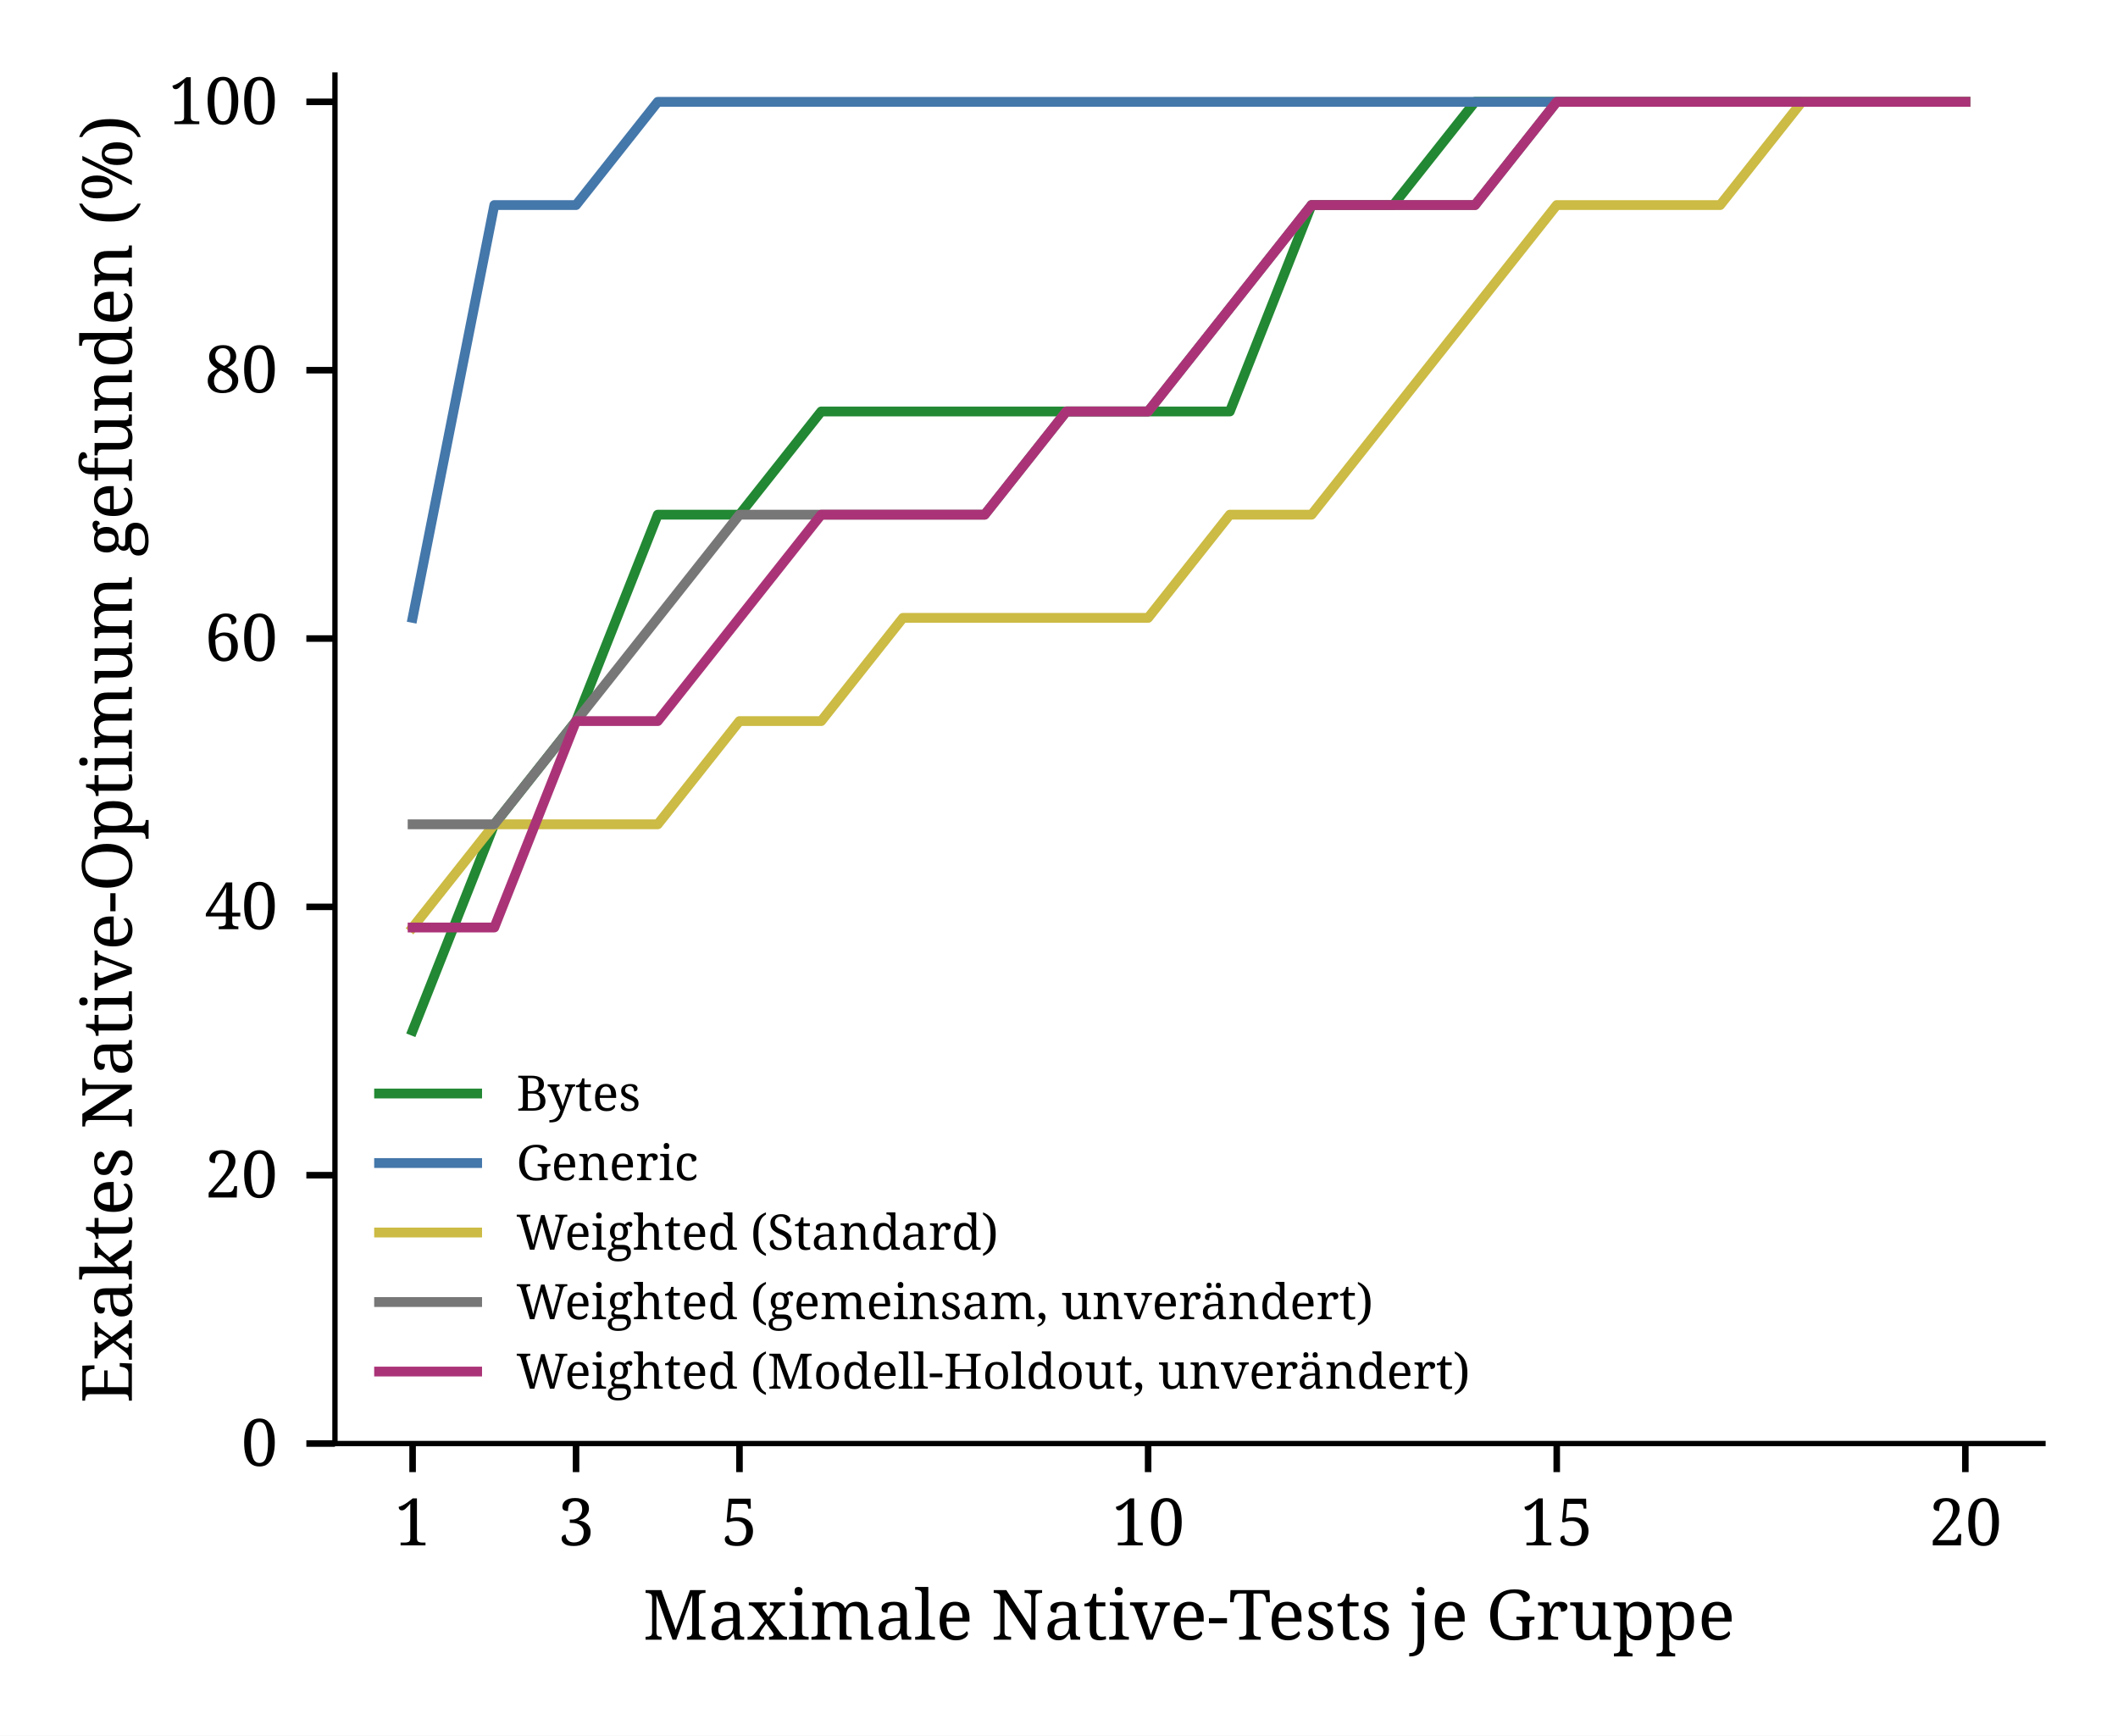
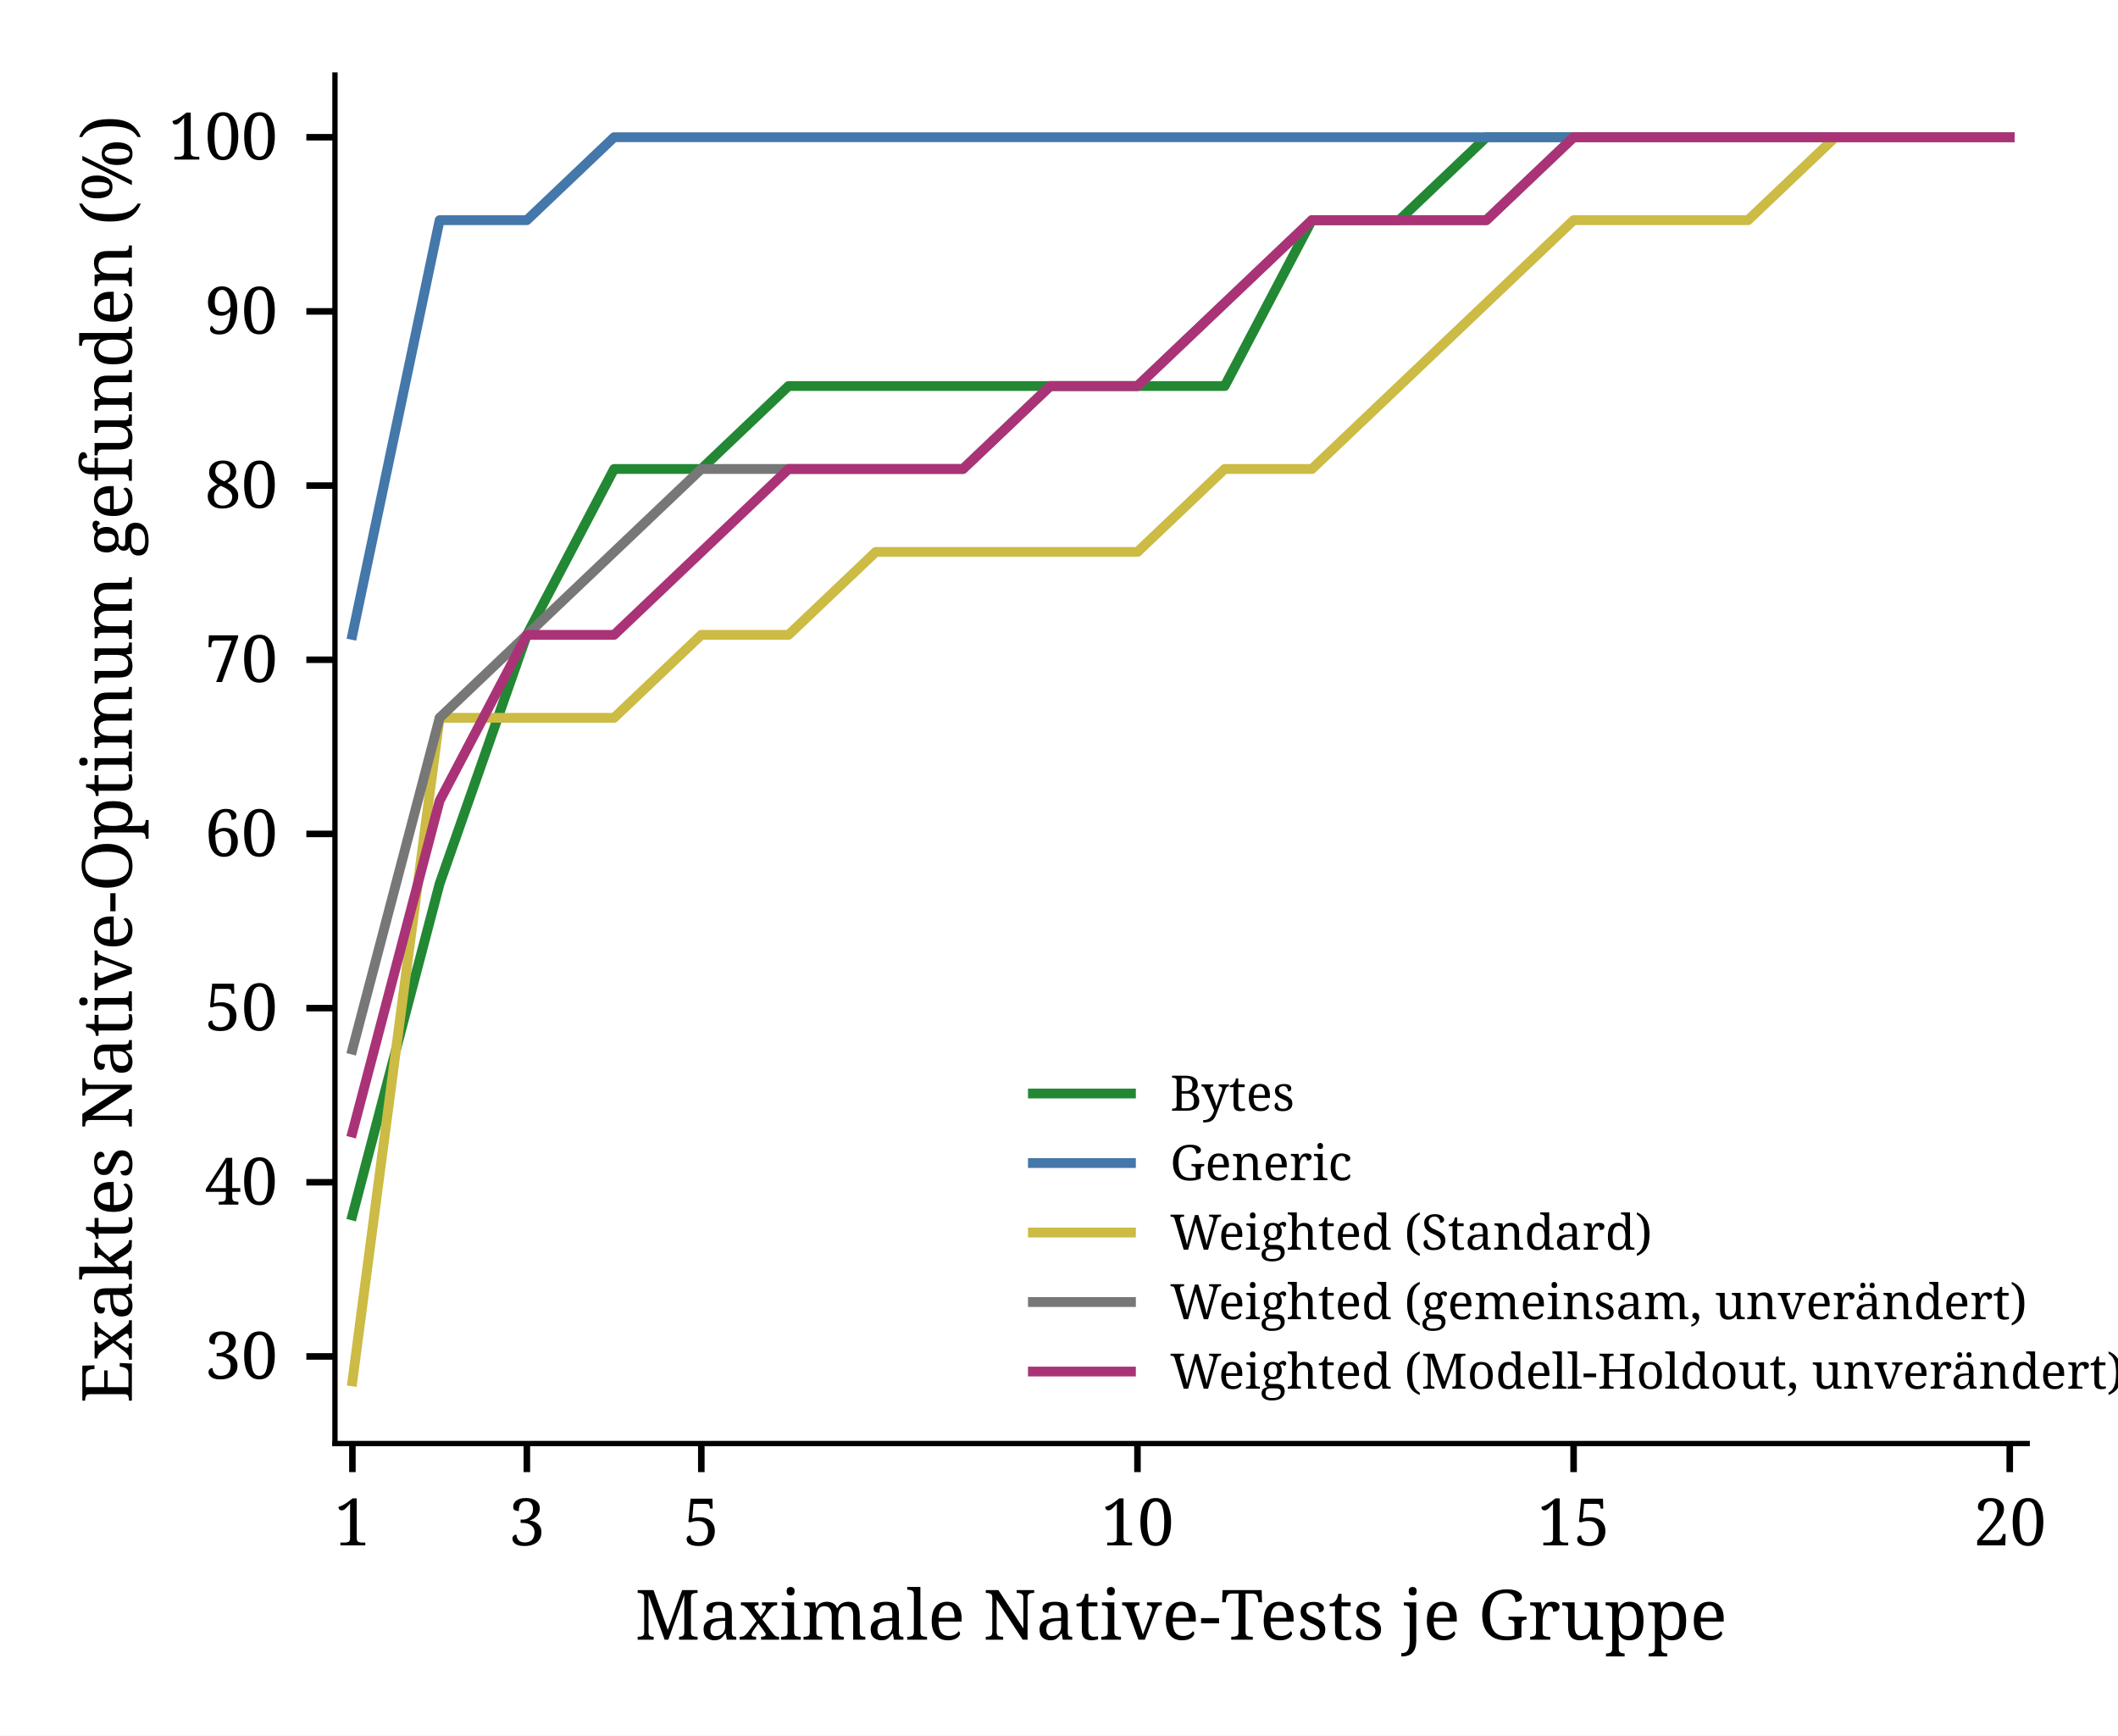
<svg xmlns="http://www.w3.org/2000/svg" xmlns:xlink="http://www.w3.org/1999/xlink" width="259.2pt" height="212.4pt" viewBox="0 0 259.2 212.4" version="1.1">
  <defs>
    <style type="text/css">*{stroke-linejoin: round; stroke-linecap: butt}</style>
  </defs>
  <g id="figure_1">
    <g id="patch_1">
      <path d="M 0 212.4  L 259.2 212.4  L 259.2 0  L 0 0  z " style="fill: #ffffff" />
    </g>
    <g id="axes_1">
      <g id="patch_2">
-         <path d="M 40.992 176.65  L 250.02 176.65  L 250.02 9.18  L 40.992 9.18  z " style="fill: #ffffff" />
+         <path d="M 40.992 176.65  L 248.086 176.65  L 248.086 9.18  L 40.992 9.18  z " style="fill: #ffffff" />
      </g>
      <g id="matplotlib.axis_1">
        <g id="xtick_1">
          <g id="line2d_1">
            <defs>
              <path id="m5aab3f3cba" d="M 0 0  L 0 3.5  " style="stroke: #000000; stroke-width: 0.8" />
            </defs>
            <g>
-               <use xlink:href="#m5aab3f3cba" x="50.494" y="176.65" style="stroke: #000000; stroke-width: 0.8" />
+               <use xlink:href="#m5aab3f3cba" x="43.127" y="176.65" style="stroke: #000000; stroke-width: 0.8" />
            </g>
          </g>
          <g id="text_1">
-             <text style="font-size: 8px; font-family: 'STIXGeneral', serif; text-anchor: middle" x="50.494" y="189.114" transform="rotate(-0 50.49375 189.1138)">1</text>
+             <text style="font-size: 8px; font-family: 'STIXGeneral', serif; text-anchor: middle" x="43.127" y="189.114" transform="rotate(-0 43.12748 189.1138)">1</text>
          </g>
        </g>
        <g id="xtick_2">
          <g id="line2d_2">
            <g>
-               <use xlink:href="#m5aab3f3cba" x="70.496" y="176.65" style="stroke: #000000; stroke-width: 0.8" />
+               <use xlink:href="#m5aab3f3cba" x="64.477" y="176.65" style="stroke: #000000; stroke-width: 0.8" />
            </g>
          </g>
          <g id="text_2">
-             <text style="font-size: 8px; font-family: 'STIXGeneral', serif; text-anchor: middle" x="70.496" y="189.114" transform="rotate(-0 70.49638 189.1138)">3</text>
+             <text style="font-size: 8px; font-family: 'STIXGeneral', serif; text-anchor: middle" x="64.477" y="189.114" transform="rotate(-0 64.47732 189.1138)">3</text>
          </g>
        </g>
        <g id="xtick_3">
          <g id="line2d_3">
            <g>
-               <use xlink:href="#m5aab3f3cba" x="90.499" y="176.65" style="stroke: #000000; stroke-width: 0.8" />
+               <use xlink:href="#m5aab3f3cba" x="85.827" y="176.65" style="stroke: #000000; stroke-width: 0.8" />
            </g>
          </g>
          <g id="text_3">
-             <text style="font-size: 8px; font-family: 'STIXGeneral', serif; text-anchor: middle" x="90.499" y="189.114" transform="rotate(-0 90.49901 189.1138)">5</text>
+             <text style="font-size: 8px; font-family: 'STIXGeneral', serif; text-anchor: middle" x="85.827" y="189.114" transform="rotate(-0 85.82716 189.1138)">5</text>
          </g>
        </g>
        <g id="xtick_4">
          <g id="line2d_4">
            <g>
-               <use xlink:href="#m5aab3f3cba" x="140.506" y="176.65" style="stroke: #000000; stroke-width: 0.8" />
+               <use xlink:href="#m5aab3f3cba" x="139.202" y="176.65" style="stroke: #000000; stroke-width: 0.8" />
            </g>
          </g>
          <g id="text_4">
-             <text style="font-size: 8px; font-family: 'STIXGeneral', serif; text-anchor: middle" x="140.506" y="189.114" transform="rotate(-0 140.5056 189.1138)">10</text>
+             <text style="font-size: 8px; font-family: 'STIXGeneral', serif; text-anchor: middle" x="139.202" y="189.114" transform="rotate(-0 139.2018 189.1138)">10</text>
          </g>
        </g>
        <g id="xtick_5">
          <g id="line2d_5">
            <g>
-               <use xlink:href="#m5aab3f3cba" x="190.512" y="176.65" style="stroke: #000000; stroke-width: 0.8" />
+               <use xlink:href="#m5aab3f3cba" x="192.576" y="176.65" style="stroke: #000000; stroke-width: 0.8" />
            </g>
          </g>
          <g id="text_5">
-             <text style="font-size: 8px; font-family: 'STIXGeneral', serif; text-anchor: middle" x="190.512" y="189.114" transform="rotate(-0 190.5122 189.1138)">15</text>
+             <text style="font-size: 8px; font-family: 'STIXGeneral', serif; text-anchor: middle" x="192.576" y="189.114" transform="rotate(-0 192.5763 189.1138)">15</text>
          </g>
        </g>
        <g id="xtick_6">
          <g id="line2d_6">
            <g>
-               <use xlink:href="#m5aab3f3cba" x="240.519" y="176.65" style="stroke: #000000; stroke-width: 0.8" />
+               <use xlink:href="#m5aab3f3cba" x="245.951" y="176.65" style="stroke: #000000; stroke-width: 0.8" />
            </g>
          </g>
          <g id="text_6">
-             <text style="font-size: 8px; font-family: 'STIXGeneral', serif; text-anchor: middle" x="240.519" y="189.114" transform="rotate(-0 240.5188 189.1138)">20</text>
+             <text style="font-size: 8px; font-family: 'STIXGeneral', serif; text-anchor: middle" x="245.951" y="189.114" transform="rotate(-0 245.9509 189.1138)">20</text>
          </g>
        </g>
        <g id="text_7">
-           <text style="font-size: 8.5px; font-family: 'STIXGeneral', serif; text-anchor: middle" x="145.506" y="200.655" transform="rotate(-0 145.5062 200.6552)">Maximale Native-Tests je Gruppe</text>
+           <text style="font-size: 8.5px; font-family: 'STIXGeneral', serif; text-anchor: middle" x="144.539" y="200.655" transform="rotate(-0 144.5392 200.6552)">Maximale Native-Tests je Gruppe</text>
        </g>
      </g>
      <g id="matplotlib.axis_2">
        <g id="ytick_1">
          <g id="line2d_7">
            <defs>
              <path id="m6e11c9a4c9" d="M 0 0  L -3.5 0  " style="stroke: #000000; stroke-width: 0.8" />
            </defs>
            <g>
-               <use xlink:href="#m6e11c9a4c9" x="40.992" y="176.65" style="stroke: #000000; stroke-width: 0.8" />
+               <use xlink:href="#m6e11c9a4c9" x="40.992" y="165.993" style="stroke: #000000; stroke-width: 0.8" />
            </g>
          </g>
          <g id="text_8">
-             <text style="font-size: 8px; font-family: 'STIXGeneral', serif; text-anchor: end" x="33.992" y="179.382" transform="rotate(-0 33.9925 179.3819)">0</text>
+             <text style="font-size: 8px; font-family: 'STIXGeneral', serif; text-anchor: end" x="33.992" y="168.725" transform="rotate(-0 33.9925 168.7247)">30</text>
          </g>
        </g>
        <g id="ytick_2">
          <g id="line2d_8">
            <g>
-               <use xlink:href="#m6e11c9a4c9" x="40.992" y="143.813" style="stroke: #000000; stroke-width: 0.8" />
+               <use xlink:href="#m6e11c9a4c9" x="40.992" y="144.678" style="stroke: #000000; stroke-width: 0.8" />
            </g>
          </g>
          <g id="text_9">
-             <text style="font-size: 8px; font-family: 'STIXGeneral', serif; text-anchor: end" x="33.992" y="146.545" transform="rotate(-0 33.9925 146.5446)">20</text>
+             <text style="font-size: 8px; font-family: 'STIXGeneral', serif; text-anchor: end" x="33.992" y="147.41" transform="rotate(-0 33.9925 147.4103)">40</text>
          </g>
        </g>
        <g id="ytick_3">
          <g id="line2d_9">
            <g>
-               <use xlink:href="#m6e11c9a4c9" x="40.992" y="110.975" style="stroke: #000000; stroke-width: 0.8" />
+               <use xlink:href="#m6e11c9a4c9" x="40.992" y="123.364" style="stroke: #000000; stroke-width: 0.8" />
            </g>
          </g>
          <g id="text_10">
-             <text style="font-size: 8px; font-family: 'STIXGeneral', serif; text-anchor: end" x="33.992" y="113.707" transform="rotate(-0 33.9925 113.7074)">40</text>
+             <text style="font-size: 8px; font-family: 'STIXGeneral', serif; text-anchor: end" x="33.992" y="126.096" transform="rotate(-0 33.9925 126.096)">50</text>
          </g>
        </g>
        <g id="ytick_4">
          <g id="line2d_10">
            <g>
-               <use xlink:href="#m6e11c9a4c9" x="40.992" y="78.138" style="stroke: #000000; stroke-width: 0.8" />
+               <use xlink:href="#m6e11c9a4c9" x="40.992" y="102.05" style="stroke: #000000; stroke-width: 0.8" />
            </g>
          </g>
          <g id="text_11">
-             <text style="font-size: 8px; font-family: 'STIXGeneral', serif; text-anchor: end" x="33.992" y="80.87" transform="rotate(-0 33.9925 80.87011)">60</text>
+             <text style="font-size: 8px; font-family: 'STIXGeneral', serif; text-anchor: end" x="33.992" y="104.782" transform="rotate(-0 33.9925 104.7816)">60</text>
          </g>
        </g>
        <g id="ytick_5">
          <g id="line2d_11">
            <g>
-               <use xlink:href="#m6e11c9a4c9" x="40.992" y="45.301" style="stroke: #000000; stroke-width: 0.8" />
+               <use xlink:href="#m6e11c9a4c9" x="40.992" y="80.735" style="stroke: #000000; stroke-width: 0.8" />
            </g>
          </g>
          <g id="text_12">
-             <text style="font-size: 8px; font-family: 'STIXGeneral', serif; text-anchor: end" x="33.992" y="48.033" transform="rotate(-0 33.9925 48.03285)">80</text>
+             <text style="font-size: 8px; font-family: 'STIXGeneral', serif; text-anchor: end" x="33.992" y="83.467" transform="rotate(-0 33.9925 83.46724)">70</text>
          </g>
        </g>
        <g id="ytick_6">
          <g id="line2d_12">
            <g>
-               <use xlink:href="#m6e11c9a4c9" x="40.992" y="12.464" style="stroke: #000000; stroke-width: 0.8" />
+               <use xlink:href="#m6e11c9a4c9" x="40.992" y="59.421" style="stroke: #000000; stroke-width: 0.8" />
            </g>
          </g>
          <g id="text_13">
-             <text style="font-size: 8px; font-family: 'STIXGeneral', serif; text-anchor: end" x="33.992" y="15.196" transform="rotate(-0 33.9925 15.1956)">100</text>
-           </g>
-         </g>
-         <g id="text_14">
+             <text style="font-size: 8px; font-family: 'STIXGeneral', serif; text-anchor: end" x="33.992" y="62.153" transform="rotate(-0 33.9925 62.15288)">80</text>
+           </g>
+         </g>
+         <g id="ytick_7">
+           <g id="line2d_13">
+             <g>
+               <use xlink:href="#m6e11c9a4c9" x="40.992" y="38.107" style="stroke: #000000; stroke-width: 0.8" />
+             </g>
+           </g>
+           <g id="text_14">
+             <text style="font-size: 8px; font-family: 'STIXGeneral', serif; text-anchor: end" x="33.992" y="40.839" transform="rotate(-0 33.9925 40.83851)">90</text>
+           </g>
+         </g>
+         <g id="ytick_8">
+           <g id="line2d_14">
+             <g>
+               <use xlink:href="#m6e11c9a4c9" x="40.992" y="16.792" style="stroke: #000000; stroke-width: 0.8" />
+             </g>
+           </g>
+           <g id="text_15">
+             <text style="font-size: 8px; font-family: 'STIXGeneral', serif; text-anchor: end" x="33.992" y="19.524" transform="rotate(-0 33.9925 19.52415)">100</text>
+           </g>
+         </g>
+         <g id="text_16">
          <text style="font-size: 8.5px; font-family: 'STIXGeneral', serif; text-anchor: middle" x="16.14" y="92.915" transform="rotate(-90 16.13977 92.915)">Exaktes Native-Optimum gefunden (%)</text>
        </g>
      </g>
-       <g id="line2d_13">
-         <path d="M 50.494 126.131  L 60.495 100.872  L 70.496 88.242  L 80.498 62.983  L 90.499 62.983  L 100.5 50.353  L 110.502 50.353  L 120.503 50.353  L 130.504 50.353  L 140.506 50.353  L 150.507 50.353  L 160.508 25.093  L 170.51 25.093  L 180.511 12.464  L 190.512 12.464  L 200.513 12.464  L 210.515 12.464  L 220.516 12.464  L 230.517 12.464  L 240.519 12.464  " clip-path="url(#p758d43171b)" style="fill: none; stroke: #228833; stroke-width: 1.2; stroke-linecap: square" />
-       </g>
-       <g id="line2d_14">
-         <path d="M 50.494 75.612  L 60.495 25.093  L 70.496 25.093  L 80.498 12.464  L 90.499 12.464  L 100.5 12.464  L 110.502 12.464  L 120.503 12.464  L 130.504 12.464  L 140.506 12.464  L 150.507 12.464  L 160.508 12.464  L 170.51 12.464  L 180.511 12.464  L 190.512 12.464  L 200.513 12.464  L 210.515 12.464  L 220.516 12.464  L 230.517 12.464  L 240.519 12.464  " clip-path="url(#p758d43171b)" style="fill: none; stroke: #4477aa; stroke-width: 1.2; stroke-linecap: square" />
-       </g>
      <g id="line2d_15">
-         <path d="M 50.494 113.501  L 60.495 100.872  L 70.496 100.872  L 80.498 100.872  L 90.499 88.242  L 100.5 88.242  L 110.502 75.612  L 120.503 75.612  L 130.504 75.612  L 140.506 75.612  L 150.507 62.983  L 160.508 62.983  L 170.51 50.353  L 180.511 37.723  L 190.512 25.093  L 200.513 25.093  L 210.515 25.093  L 220.516 12.464  L 230.517 12.464  L 240.519 12.464  " clip-path="url(#p758d43171b)" style="fill: none; stroke: #ccbb44; stroke-width: 1.2; stroke-linecap: square" />
+         <path d="M 43.127 148.738  L 53.802 108.14  L 64.477 77.69  L 75.152 57.391  L 85.827 57.391  L 96.502 47.241  L 107.177 47.241  L 117.852 47.241  L 128.527 47.241  L 139.202 47.241  L 149.877 47.241  L 160.552 26.942  L 171.227 26.942  L 181.901 16.792  L 192.576 16.792  L 203.251 16.792  L 213.926 16.792  L 224.601 16.792  L 235.276 16.792  L 245.951 16.792  " clip-path="url(#p6cbc59d58d)" style="fill: none; stroke: #228833; stroke-width: 1.2; stroke-linecap: square" />
      </g>
      <g id="line2d_16">
-         <path d="M 50.494 100.872  L 60.495 100.872  L 70.496 88.242  L 80.498 75.612  L 90.499 62.983  L 100.5 62.983  L 110.502 62.983  L 120.503 62.983  L 130.504 50.353  L 140.506 50.353  L 150.507 37.723  L 160.508 25.093  L 170.51 25.093  L 180.511 25.093  L 190.512 12.464  L 200.513 12.464  L 210.515 12.464  L 220.516 12.464  L 230.517 12.464  L 240.519 12.464  " clip-path="url(#p758d43171b)" style="fill: none; stroke: #777777; stroke-width: 1.2; stroke-linecap: square" />
+         <path d="M 43.127 77.69  L 53.802 26.942  L 64.477 26.942  L 75.152 16.792  L 85.827 16.792  L 96.502 16.792  L 107.177 16.792  L 117.852 16.792  L 128.527 16.792  L 139.202 16.792  L 149.877 16.792  L 160.552 16.792  L 171.227 16.792  L 181.901 16.792  L 192.576 16.792  L 203.251 16.792  L 213.926 16.792  L 224.601 16.792  L 235.276 16.792  L 245.951 16.792  " clip-path="url(#p6cbc59d58d)" style="fill: none; stroke: #4477aa; stroke-width: 1.2; stroke-linecap: square" />
      </g>
      <g id="line2d_17">
-         <path d="M 50.494 113.501  L 60.495 113.501  L 70.496 88.242  L 80.498 88.242  L 90.499 75.612  L 100.5 62.983  L 110.502 62.983  L 120.503 62.983  L 130.504 50.353  L 140.506 50.353  L 150.507 37.723  L 160.508 25.093  L 170.51 25.093  L 180.511 25.093  L 190.512 12.464  L 200.513 12.464  L 210.515 12.464  L 220.516 12.464  L 230.517 12.464  L 240.519 12.464  " clip-path="url(#p758d43171b)" style="fill: none; stroke: #aa3377; stroke-width: 1.2; stroke-linecap: square" />
+         <path d="M 43.127 169.038  L 53.802 87.84  L 64.477 87.84  L 75.152 87.84  L 85.827 77.69  L 96.502 77.69  L 107.177 67.541  L 117.852 67.541  L 128.527 67.541  L 139.202 67.541  L 149.877 57.391  L 160.552 57.391  L 171.227 47.241  L 181.901 37.092  L 192.576 26.942  L 203.251 26.942  L 213.926 26.942  L 224.601 16.792  L 235.276 16.792  L 245.951 16.792  " clip-path="url(#p6cbc59d58d)" style="fill: none; stroke: #ccbb44; stroke-width: 1.2; stroke-linecap: square" />
+       </g>
+       <g id="line2d_18">
+         <path d="M 43.127 128.439  L 53.802 87.84  L 64.477 77.69  L 75.152 67.541  L 85.827 57.391  L 96.502 57.391  L 107.177 57.391  L 117.852 57.391  L 128.527 47.241  L 139.202 47.241  L 149.877 37.092  L 160.552 26.942  L 171.227 26.942  L 181.901 26.942  L 192.576 16.792  L 203.251 16.792  L 213.926 16.792  L 224.601 16.792  L 235.276 16.792  L 245.951 16.792  " clip-path="url(#p6cbc59d58d)" style="fill: none; stroke: #777777; stroke-width: 1.2; stroke-linecap: square" />
+       </g>
+       <g id="line2d_19">
+         <path d="M 43.127 138.589  L 53.802 97.99  L 64.477 77.69  L 75.152 77.69  L 85.827 67.541  L 96.502 57.391  L 107.177 57.391  L 117.852 57.391  L 128.527 47.241  L 139.202 47.241  L 149.877 37.092  L 160.552 26.942  L 171.227 26.942  L 181.901 26.942  L 192.576 16.792  L 203.251 16.792  L 213.926 16.792  L 224.601 16.792  L 235.276 16.792  L 245.951 16.792  " clip-path="url(#p6cbc59d58d)" style="fill: none; stroke: #aa3377; stroke-width: 1.2; stroke-linecap: square" />
      </g>
      <g id="patch_3">
        <path d="M 40.992 176.65  L 40.992 9.18  " style="fill: none; stroke: #000000; stroke-width: 0.65; stroke-linejoin: miter; stroke-linecap: square" />
      </g>
      <g id="patch_4">
-         <path d="M 40.992 176.65  L 250.02 176.65  " style="fill: none; stroke: #000000; stroke-width: 0.65; stroke-linejoin: miter; stroke-linecap: square" />
+         <path d="M 40.992 176.65  L 248.086 176.65  " style="fill: none; stroke: #000000; stroke-width: 0.65; stroke-linejoin: miter; stroke-linecap: square" />
      </g>
      <g id="legend_1">
-         <g id="line2d_18">
-           <path d="M 46.392 133.817  L 52.392 133.817  L 58.392 133.817  " style="fill: none; stroke: #228833; stroke-width: 1.2; stroke-linecap: square" />
-         </g>
-         <g id="text_15">
-           <text style="font-size: 6px; font-family: 'STIXGeneral', serif; text-anchor: start" x="63.193" y="135.917" transform="rotate(-0 63.1925 135.9166)">Bytes</text>
-         </g>
-         <g id="line2d_19">
-           <path d="M 46.392 142.324  L 52.392 142.324  L 58.392 142.324  " style="fill: none; stroke: #4477aa; stroke-width: 1.2; stroke-linecap: square" />
-         </g>
-         <g id="text_16">
-           <text style="font-size: 6px; font-family: 'STIXGeneral', serif; text-anchor: start" x="63.193" y="144.424" transform="rotate(-0 63.1925 144.4244)">Generic</text>
-         </g>
        <g id="line2d_20">
-           <path d="M 46.392 150.827  L 52.392 150.827  L 58.392 150.827  " style="fill: none; stroke: #ccbb44; stroke-width: 1.2; stroke-linecap: square" />
+           <path d="M 126.405 133.817  L 132.405 133.817  L 138.405 133.817  " style="fill: none; stroke: #228833; stroke-width: 1.2; stroke-linecap: square" />
        </g>
        <g id="text_17">
-           <text style="font-size: 6px; font-family: 'STIXGeneral', serif; text-anchor: start" x="63.193" y="152.927" transform="rotate(-0 63.1925 152.9266)">Weighted (Standard)</text>
+           <text style="font-size: 6px; font-family: 'STIXGeneral', serif; text-anchor: start" x="143.205" y="135.917" transform="rotate(-0 143.205 135.9166)">Bytes</text>
        </g>
        <g id="line2d_21">
-           <path d="M 46.392 159.334  L 52.392 159.334  L 58.392 159.334  " style="fill: none; stroke: #777777; stroke-width: 1.2; stroke-linecap: square" />
+           <path d="M 126.405 142.324  L 132.405 142.324  L 138.405 142.324  " style="fill: none; stroke: #4477aa; stroke-width: 1.2; stroke-linecap: square" />
        </g>
        <g id="text_18">
-           <text style="font-size: 6px; font-family: 'STIXGeneral', serif; text-anchor: start" x="63.193" y="161.434" transform="rotate(-0 63.1925 161.4344)">Weighted (gemeinsam, unverändert)</text>
+           <text style="font-size: 6px; font-family: 'STIXGeneral', serif; text-anchor: start" x="143.205" y="144.424" transform="rotate(-0 143.205 144.4244)">Generic</text>
        </g>
        <g id="line2d_22">
-           <path d="M 46.392 167.842  L 52.392 167.842  L 58.392 167.842  " style="fill: none; stroke: #aa3377; stroke-width: 1.2; stroke-linecap: square" />
+           <path d="M 126.405 150.827  L 132.405 150.827  L 138.405 150.827  " style="fill: none; stroke: #ccbb44; stroke-width: 1.2; stroke-linecap: square" />
        </g>
        <g id="text_19">
-           <text style="font-size: 6px; font-family: 'STIXGeneral', serif; text-anchor: start" x="63.193" y="169.942" transform="rotate(-0 63.1925 169.9422)">Weighted (Modell-Holdout, unverändert)</text>
+           <text style="font-size: 6px; font-family: 'STIXGeneral', serif; text-anchor: start" x="143.205" y="152.927" transform="rotate(-0 143.205 152.9266)">Weighted (Standard)</text>
+         </g>
+         <g id="line2d_23">
+           <path d="M 126.405 159.334  L 132.405 159.334  L 138.405 159.334  " style="fill: none; stroke: #777777; stroke-width: 1.2; stroke-linecap: square" />
+         </g>
+         <g id="text_20">
+           <text style="font-size: 6px; font-family: 'STIXGeneral', serif; text-anchor: start" x="143.205" y="161.434" transform="rotate(-0 143.205 161.4344)">Weighted (gemeinsam, unverändert)</text>
+         </g>
+         <g id="line2d_24">
+           <path d="M 126.405 167.842  L 132.405 167.842  L 138.405 167.842  " style="fill: none; stroke: #aa3377; stroke-width: 1.2; stroke-linecap: square" />
+         </g>
+         <g id="text_21">
+           <text style="font-size: 6px; font-family: 'STIXGeneral', serif; text-anchor: start" x="143.205" y="169.942" transform="rotate(-0 143.205 169.9422)">Weighted (Modell-Holdout, unverändert)</text>
        </g>
      </g>
    </g>
  </g>
  <defs>
-     <clipPath id="p758d43171b">
-       <rect x="40.992" y="9.18" width="209.028" height="167.47" />
+     <clipPath id="p6cbc59d58d">
+       <rect x="40.992" y="9.18" width="207.093" height="167.47" />
    </clipPath>
  </defs>
</svg>
